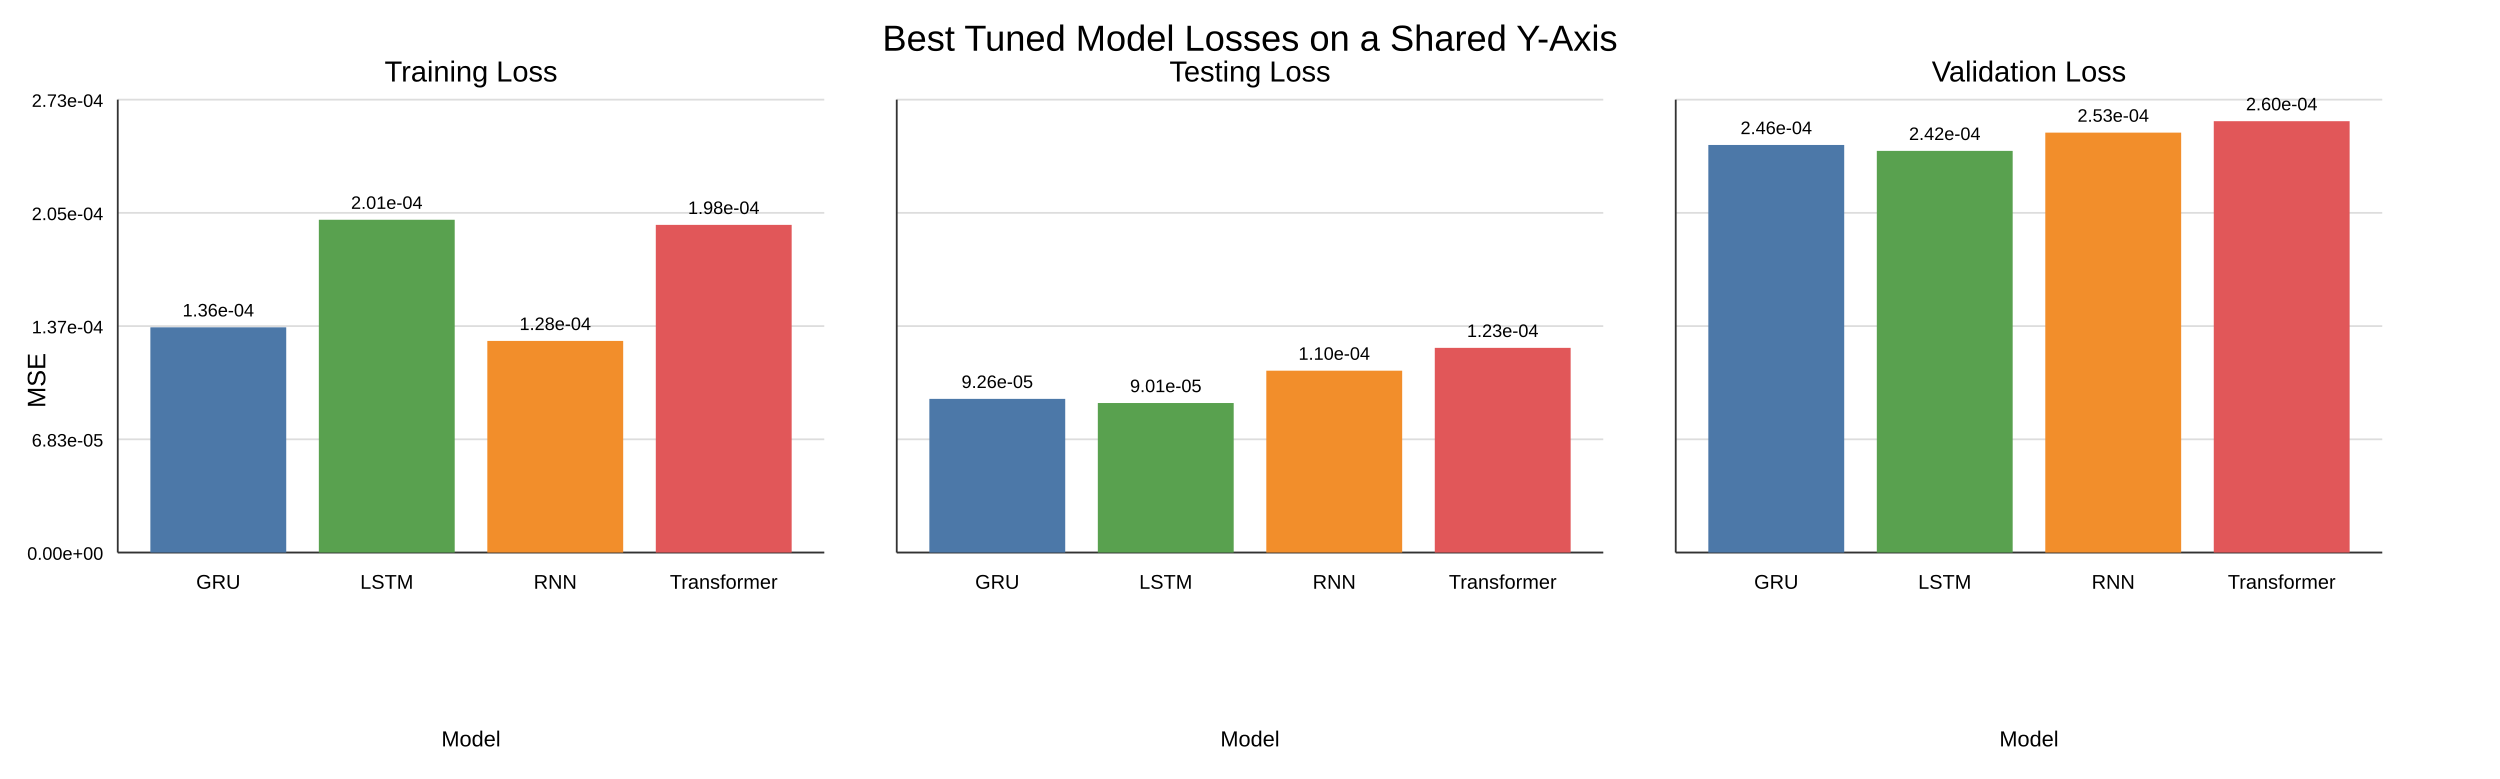
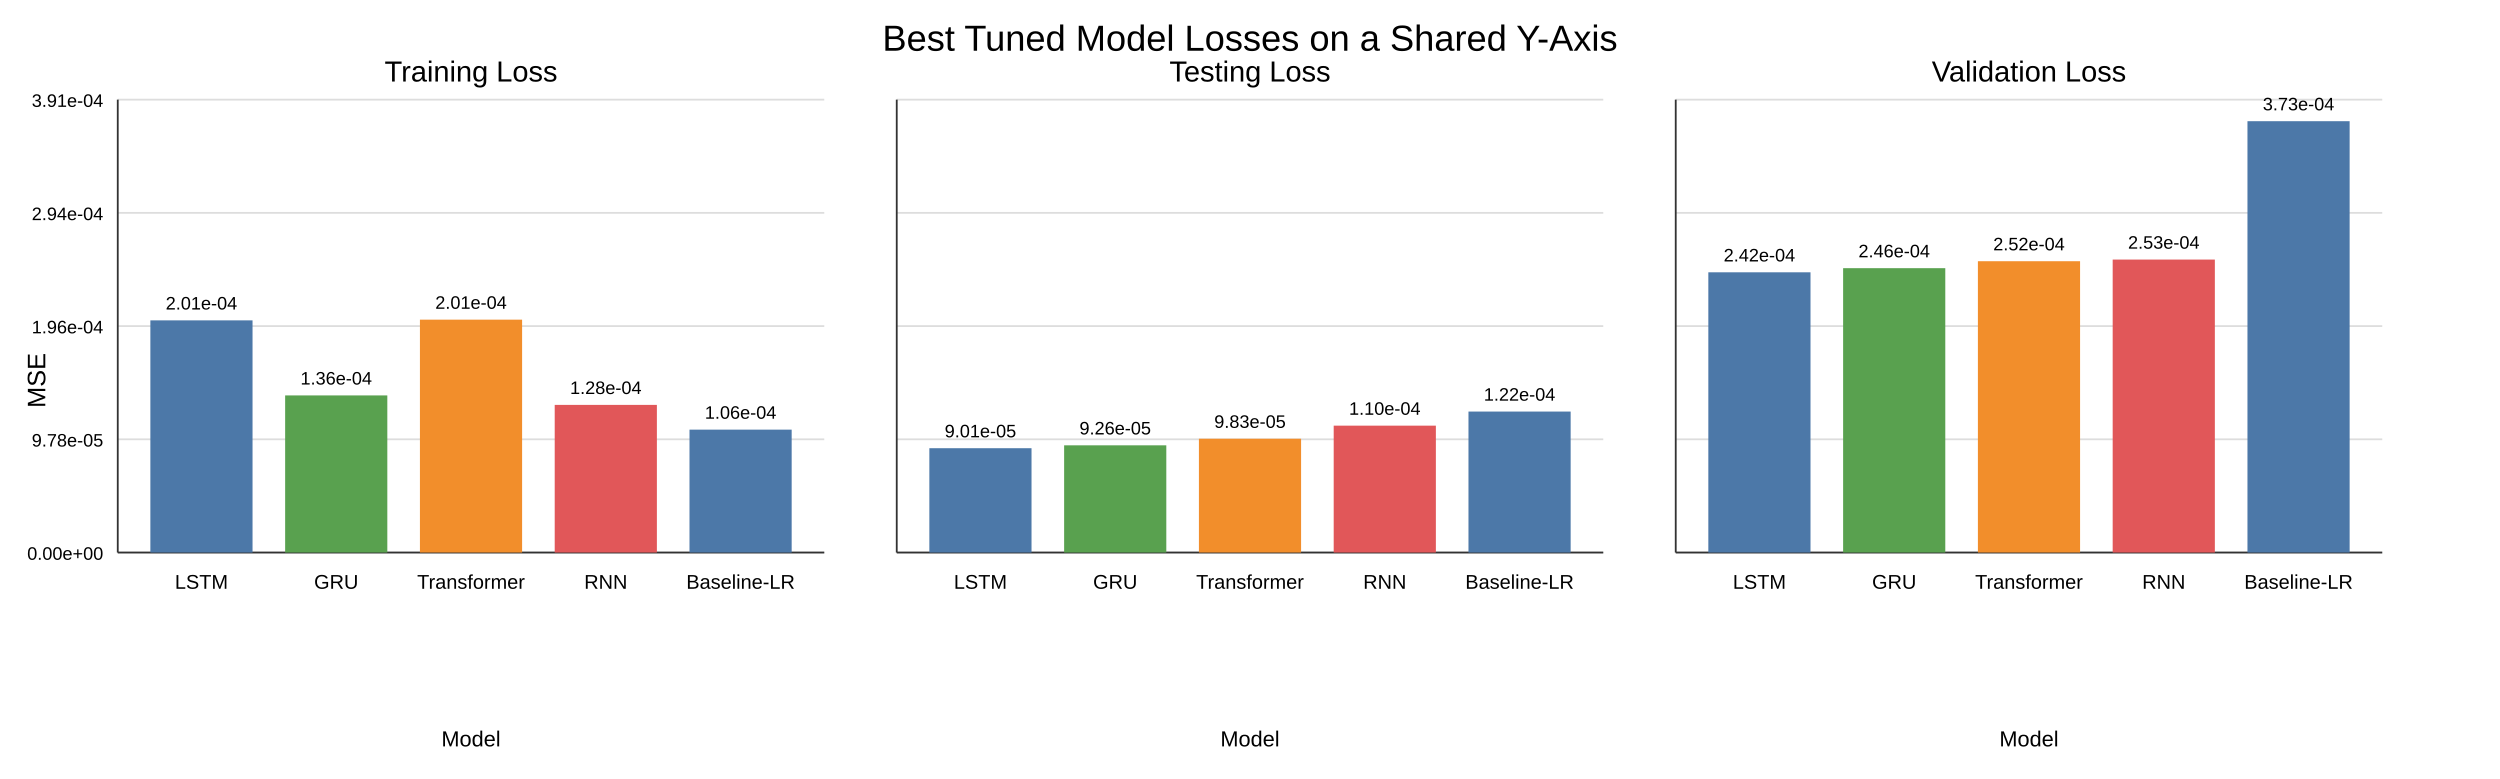
<svg xmlns="http://www.w3.org/2000/svg" width="1380" height="430" viewBox="0 0 1380 430">
  <rect width="100%" height="100%" fill="white" />
  <text x="690" y="28" font-size="20" text-anchor="middle" font-family="Arial">Best Tuned Model Losses on a Shared Y-Axis</text>
  <text x="25" y="210" font-size="14" text-anchor="middle" transform="rotate(-90 25 210)" font-family="Arial">MSE</text>
  <text x="260.0" y="45" font-size="16" text-anchor="middle" font-family="Arial">Training Loss</text>
  <line x1="65" y1="305.00" x2="455" y2="305.00" stroke="#dddddd" stroke-width="1" />
  <text x="57" y="309.00" font-size="10" text-anchor="end" font-family="Arial">0.00e+00</text>
  <line x1="65" y1="242.50" x2="455" y2="242.50" stroke="#dddddd" stroke-width="1" />
-   <text x="57" y="246.50" font-size="10" text-anchor="end" font-family="Arial">6.83e-05</text>
+   <text x="57" y="246.50" font-size="10" text-anchor="end" font-family="Arial">9.78e-05</text>
  <line x1="65" y1="180.00" x2="455" y2="180.00" stroke="#dddddd" stroke-width="1" />
-   <text x="57" y="184.00" font-size="10" text-anchor="end" font-family="Arial">1.37e-04</text>
+   <text x="57" y="184.00" font-size="10" text-anchor="end" font-family="Arial">1.96e-04</text>
  <line x1="65" y1="117.50" x2="455" y2="117.50" stroke="#dddddd" stroke-width="1" />
-   <text x="57" y="121.50" font-size="10" text-anchor="end" font-family="Arial">2.05e-04</text>
+   <text x="57" y="121.50" font-size="10" text-anchor="end" font-family="Arial">2.94e-04</text>
  <line x1="65" y1="55.00" x2="455" y2="55.00" stroke="#dddddd" stroke-width="1" />
-   <text x="57" y="59.00" font-size="10" text-anchor="end" font-family="Arial">2.73e-04</text>
+   <text x="57" y="59.00" font-size="10" text-anchor="end" font-family="Arial">3.91e-04</text>
  <line x1="65" y1="55" x2="65" y2="305" stroke="#333333" stroke-width="1" />
  <line x1="65" y1="305" x2="455" y2="305" stroke="#333333" stroke-width="1" />
-   <rect x="83.00" y="180.68" width="75.00" height="124.32" fill="#4C78A8" />
-   <text x="120.50" y="174.68" font-size="10" text-anchor="middle" font-family="Arial">1.36e-04</text>
-   <text x="120.50" y="325.00" font-size="11" text-anchor="middle" font-family="Arial">GRU</text>
-   <rect x="176.00" y="121.31" width="75.00" height="183.69" fill="#59A14F" />
-   <text x="213.50" y="115.31" font-size="10" text-anchor="middle" font-family="Arial">2.01e-04</text>
-   <text x="213.50" y="325.00" font-size="11" text-anchor="middle" font-family="Arial">LSTM</text>
-   <rect x="269.00" y="188.19" width="75.00" height="116.81" fill="#F28E2B" />
-   <text x="306.50" y="182.19" font-size="10" text-anchor="middle" font-family="Arial">1.28e-04</text>
-   <text x="306.50" y="325.00" font-size="11" text-anchor="middle" font-family="Arial">RNN</text>
-   <rect x="362.00" y="124.13" width="75.00" height="180.87" fill="#E15759" />
-   <text x="399.50" y="118.13" font-size="10" text-anchor="middle" font-family="Arial">1.98e-04</text>
-   <text x="399.50" y="325.00" font-size="11" text-anchor="middle" font-family="Arial">Transformer</text>
+   <rect x="83.00" y="176.84" width="56.40" height="128.16" fill="#4C78A8" />
+   <text x="111.20" y="170.84" font-size="10" text-anchor="middle" font-family="Arial">2.01e-04</text>
+   <text x="111.20" y="325.00" font-size="11" text-anchor="middle" font-family="Arial">LSTM</text>
+   <rect x="157.40" y="218.27" width="56.40" height="86.73" fill="#59A14F" />
+   <text x="185.60" y="212.27" font-size="10" text-anchor="middle" font-family="Arial">1.36e-04</text>
+   <text x="185.60" y="325.00" font-size="11" text-anchor="middle" font-family="Arial">GRU</text>
+   <rect x="231.80" y="176.45" width="56.40" height="128.55" fill="#F28E2B" />
+   <text x="260.00" y="170.45" font-size="10" text-anchor="middle" font-family="Arial">2.01e-04</text>
+   <text x="260.00" y="325.00" font-size="11" text-anchor="middle" font-family="Arial">Transformer</text>
+   <rect x="306.20" y="223.50" width="56.40" height="81.50" fill="#E15759" />
+   <text x="334.40" y="217.50" font-size="10" text-anchor="middle" font-family="Arial">1.28e-04</text>
+   <text x="334.40" y="325.00" font-size="11" text-anchor="middle" font-family="Arial">RNN</text>
+   <rect x="380.60" y="237.16" width="56.40" height="67.84" fill="#4C78A8" />
+   <text x="408.80" y="231.16" font-size="10" text-anchor="middle" font-family="Arial">1.06e-04</text>
+   <text x="408.80" y="325.00" font-size="11" text-anchor="middle" font-family="Arial">Baseline-LR</text>
  <text x="260.0" y="412" font-size="12" text-anchor="middle" font-family="Arial">Model</text>
  <text x="690.0" y="45" font-size="16" text-anchor="middle" font-family="Arial">Testing Loss</text>
  <line x1="495" y1="305.00" x2="885" y2="305.00" stroke="#dddddd" stroke-width="1" />
  <line x1="495" y1="242.50" x2="885" y2="242.50" stroke="#dddddd" stroke-width="1" />
  <line x1="495" y1="180.00" x2="885" y2="180.00" stroke="#dddddd" stroke-width="1" />
  <line x1="495" y1="117.50" x2="885" y2="117.50" stroke="#dddddd" stroke-width="1" />
  <line x1="495" y1="55.00" x2="885" y2="55.00" stroke="#dddddd" stroke-width="1" />
  <line x1="495" y1="55" x2="495" y2="305" stroke="#333333" stroke-width="1" />
  <line x1="495" y1="305" x2="885" y2="305" stroke="#333333" stroke-width="1" />
-   <rect x="513.00" y="220.18" width="75.00" height="84.82" fill="#4C78A8" />
-   <text x="550.50" y="214.18" font-size="10" text-anchor="middle" font-family="Arial">9.26e-05</text>
-   <text x="550.50" y="325.00" font-size="11" text-anchor="middle" font-family="Arial">GRU</text>
-   <rect x="606.00" y="222.47" width="75.00" height="82.53" fill="#59A14F" />
-   <text x="643.50" y="216.47" font-size="10" text-anchor="middle" font-family="Arial">9.01e-05</text>
-   <text x="643.50" y="325.00" font-size="11" text-anchor="middle" font-family="Arial">LSTM</text>
-   <rect x="699.00" y="204.62" width="75.00" height="100.38" fill="#F28E2B" />
-   <text x="736.50" y="198.62" font-size="10" text-anchor="middle" font-family="Arial">1.10e-04</text>
-   <text x="736.50" y="325.00" font-size="11" text-anchor="middle" font-family="Arial">RNN</text>
-   <rect x="792.00" y="192.02" width="75.00" height="112.98" fill="#E15759" />
-   <text x="829.50" y="186.02" font-size="10" text-anchor="middle" font-family="Arial">1.23e-04</text>
-   <text x="829.50" y="325.00" font-size="11" text-anchor="middle" font-family="Arial">Transformer</text>
+   <rect x="513.00" y="247.41" width="56.40" height="57.59" fill="#4C78A8" />
+   <text x="541.20" y="241.41" font-size="10" text-anchor="middle" font-family="Arial">9.01e-05</text>
+   <text x="541.20" y="325.00" font-size="11" text-anchor="middle" font-family="Arial">LSTM</text>
+   <rect x="587.40" y="245.82" width="56.40" height="59.18" fill="#59A14F" />
+   <text x="615.60" y="239.82" font-size="10" text-anchor="middle" font-family="Arial">9.26e-05</text>
+   <text x="615.60" y="325.00" font-size="11" text-anchor="middle" font-family="Arial">GRU</text>
+   <rect x="661.80" y="242.18" width="56.40" height="62.82" fill="#F28E2B" />
+   <text x="690.00" y="236.18" font-size="10" text-anchor="middle" font-family="Arial">9.83e-05</text>
+   <text x="690.00" y="325.00" font-size="11" text-anchor="middle" font-family="Arial">Transformer</text>
+   <rect x="736.20" y="234.96" width="56.40" height="70.04" fill="#E15759" />
+   <text x="764.40" y="228.96" font-size="10" text-anchor="middle" font-family="Arial">1.10e-04</text>
+   <text x="764.40" y="325.00" font-size="11" text-anchor="middle" font-family="Arial">RNN</text>
+   <rect x="810.60" y="227.18" width="56.40" height="77.82" fill="#4C78A8" />
+   <text x="838.80" y="221.18" font-size="10" text-anchor="middle" font-family="Arial">1.22e-04</text>
+   <text x="838.80" y="325.00" font-size="11" text-anchor="middle" font-family="Arial">Baseline-LR</text>
  <text x="690.0" y="412" font-size="12" text-anchor="middle" font-family="Arial">Model</text>
  <text x="1120.0" y="45" font-size="16" text-anchor="middle" font-family="Arial">Validation Loss</text>
  <line x1="925" y1="305.00" x2="1315" y2="305.00" stroke="#dddddd" stroke-width="1" />
  <line x1="925" y1="242.50" x2="1315" y2="242.50" stroke="#dddddd" stroke-width="1" />
  <line x1="925" y1="180.00" x2="1315" y2="180.00" stroke="#dddddd" stroke-width="1" />
  <line x1="925" y1="117.50" x2="1315" y2="117.50" stroke="#dddddd" stroke-width="1" />
  <line x1="925" y1="55.00" x2="1315" y2="55.00" stroke="#dddddd" stroke-width="1" />
  <line x1="925" y1="55" x2="925" y2="305" stroke="#333333" stroke-width="1" />
  <line x1="925" y1="305" x2="1315" y2="305" stroke="#333333" stroke-width="1" />
-   <rect x="943.00" y="80.02" width="75.00" height="224.98" fill="#4C78A8" />
-   <text x="980.50" y="74.02" font-size="10" text-anchor="middle" font-family="Arial">2.46e-04</text>
-   <text x="980.50" y="325.00" font-size="11" text-anchor="middle" font-family="Arial">GRU</text>
-   <rect x="1036.00" y="83.29" width="75.00" height="221.71" fill="#59A14F" />
-   <text x="1073.50" y="77.29" font-size="10" text-anchor="middle" font-family="Arial">2.42e-04</text>
-   <text x="1073.50" y="325.00" font-size="11" text-anchor="middle" font-family="Arial">LSTM</text>
-   <rect x="1129.00" y="73.21" width="75.00" height="231.79" fill="#F28E2B" />
-   <text x="1166.50" y="67.21" font-size="10" text-anchor="middle" font-family="Arial">2.53e-04</text>
-   <text x="1166.50" y="325.00" font-size="11" text-anchor="middle" font-family="Arial">RNN</text>
-   <rect x="1222.00" y="66.90" width="75.00" height="238.10" fill="#E15759" />
-   <text x="1259.50" y="60.90" font-size="10" text-anchor="middle" font-family="Arial">2.60e-04</text>
-   <text x="1259.50" y="325.00" font-size="11" text-anchor="middle" font-family="Arial">Transformer</text>
+   <rect x="943.00" y="150.31" width="56.40" height="154.69" fill="#4C78A8" />
+   <text x="971.20" y="144.31" font-size="10" text-anchor="middle" font-family="Arial">2.42e-04</text>
+   <text x="971.20" y="325.00" font-size="11" text-anchor="middle" font-family="Arial">LSTM</text>
+   <rect x="1017.40" y="148.03" width="56.40" height="156.97" fill="#59A14F" />
+   <text x="1045.60" y="142.03" font-size="10" text-anchor="middle" font-family="Arial">2.46e-04</text>
+   <text x="1045.60" y="325.00" font-size="11" text-anchor="middle" font-family="Arial">GRU</text>
+   <rect x="1091.80" y="144.19" width="56.40" height="160.81" fill="#F28E2B" />
+   <text x="1120.00" y="138.19" font-size="10" text-anchor="middle" font-family="Arial">2.52e-04</text>
+   <text x="1120.00" y="325.00" font-size="11" text-anchor="middle" font-family="Arial">Transformer</text>
+   <rect x="1166.20" y="143.28" width="56.40" height="161.72" fill="#E15759" />
+   <text x="1194.40" y="137.28" font-size="10" text-anchor="middle" font-family="Arial">2.53e-04</text>
+   <text x="1194.40" y="325.00" font-size="11" text-anchor="middle" font-family="Arial">RNN</text>
+   <rect x="1240.60" y="66.90" width="56.40" height="238.10" fill="#4C78A8" />
+   <text x="1268.80" y="60.90" font-size="10" text-anchor="middle" font-family="Arial">3.73e-04</text>
+   <text x="1268.80" y="325.00" font-size="11" text-anchor="middle" font-family="Arial">Baseline-LR</text>
  <text x="1120.0" y="412" font-size="12" text-anchor="middle" font-family="Arial">Model</text>
</svg>
